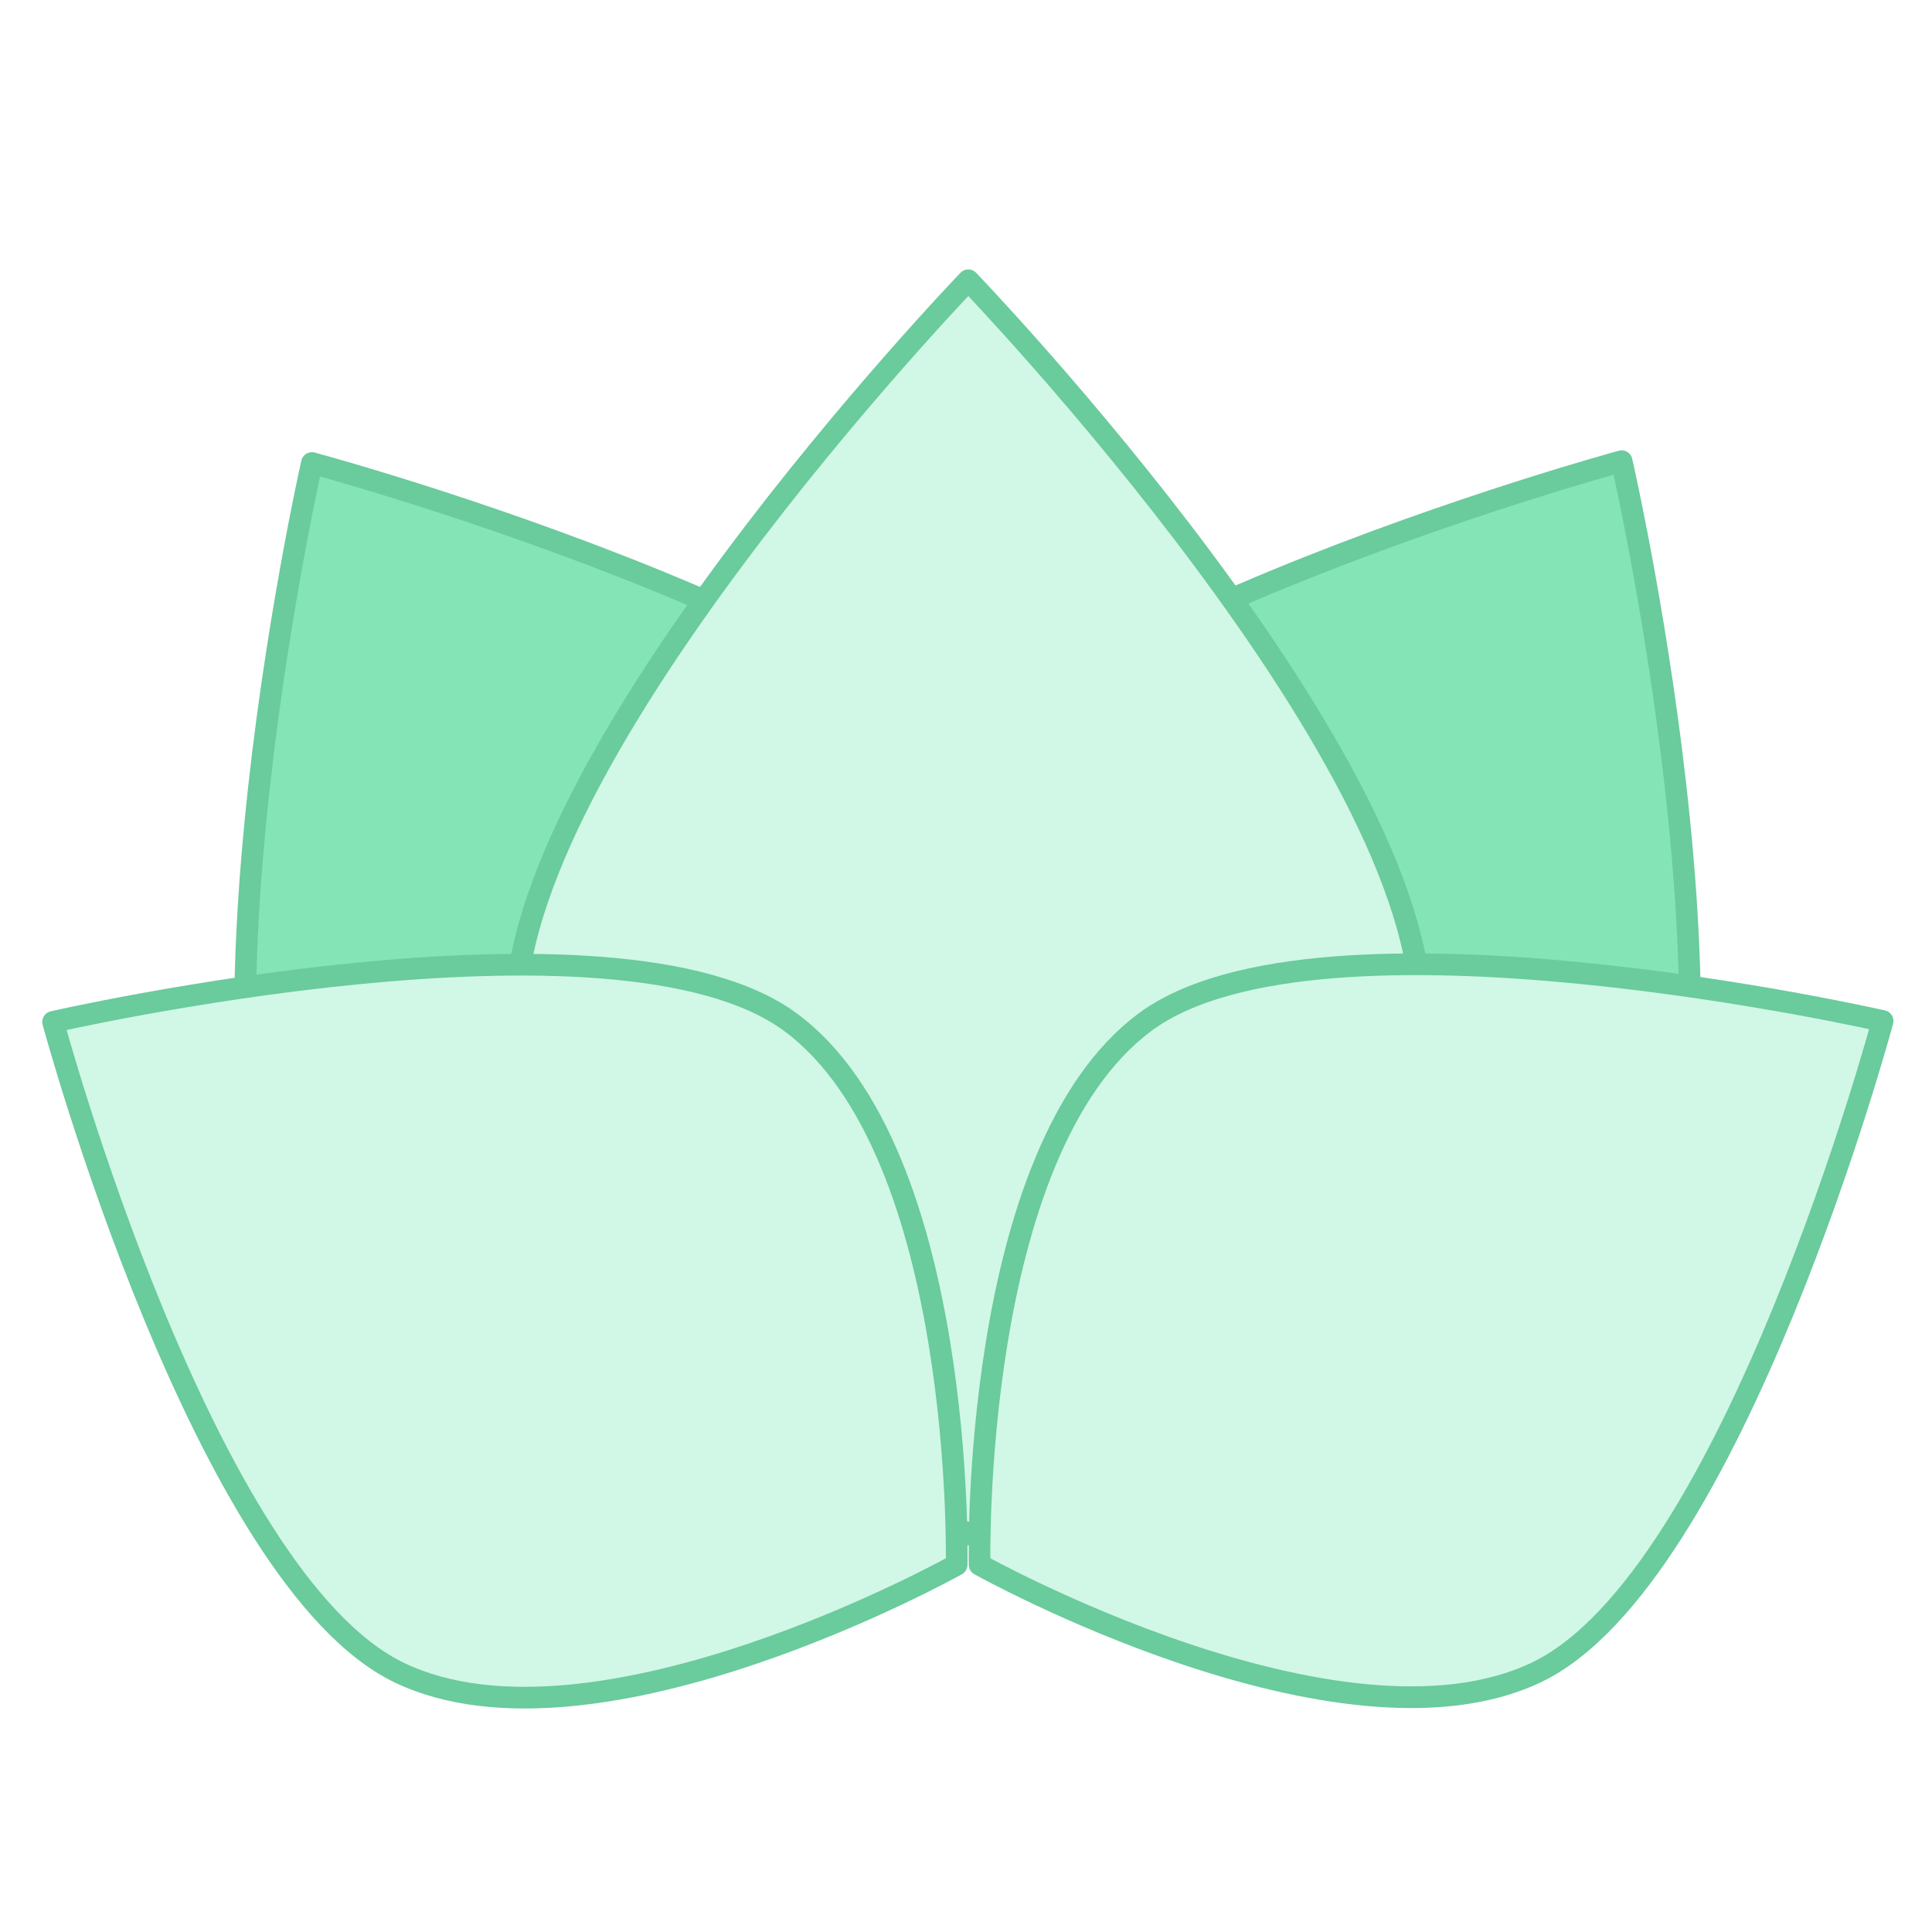
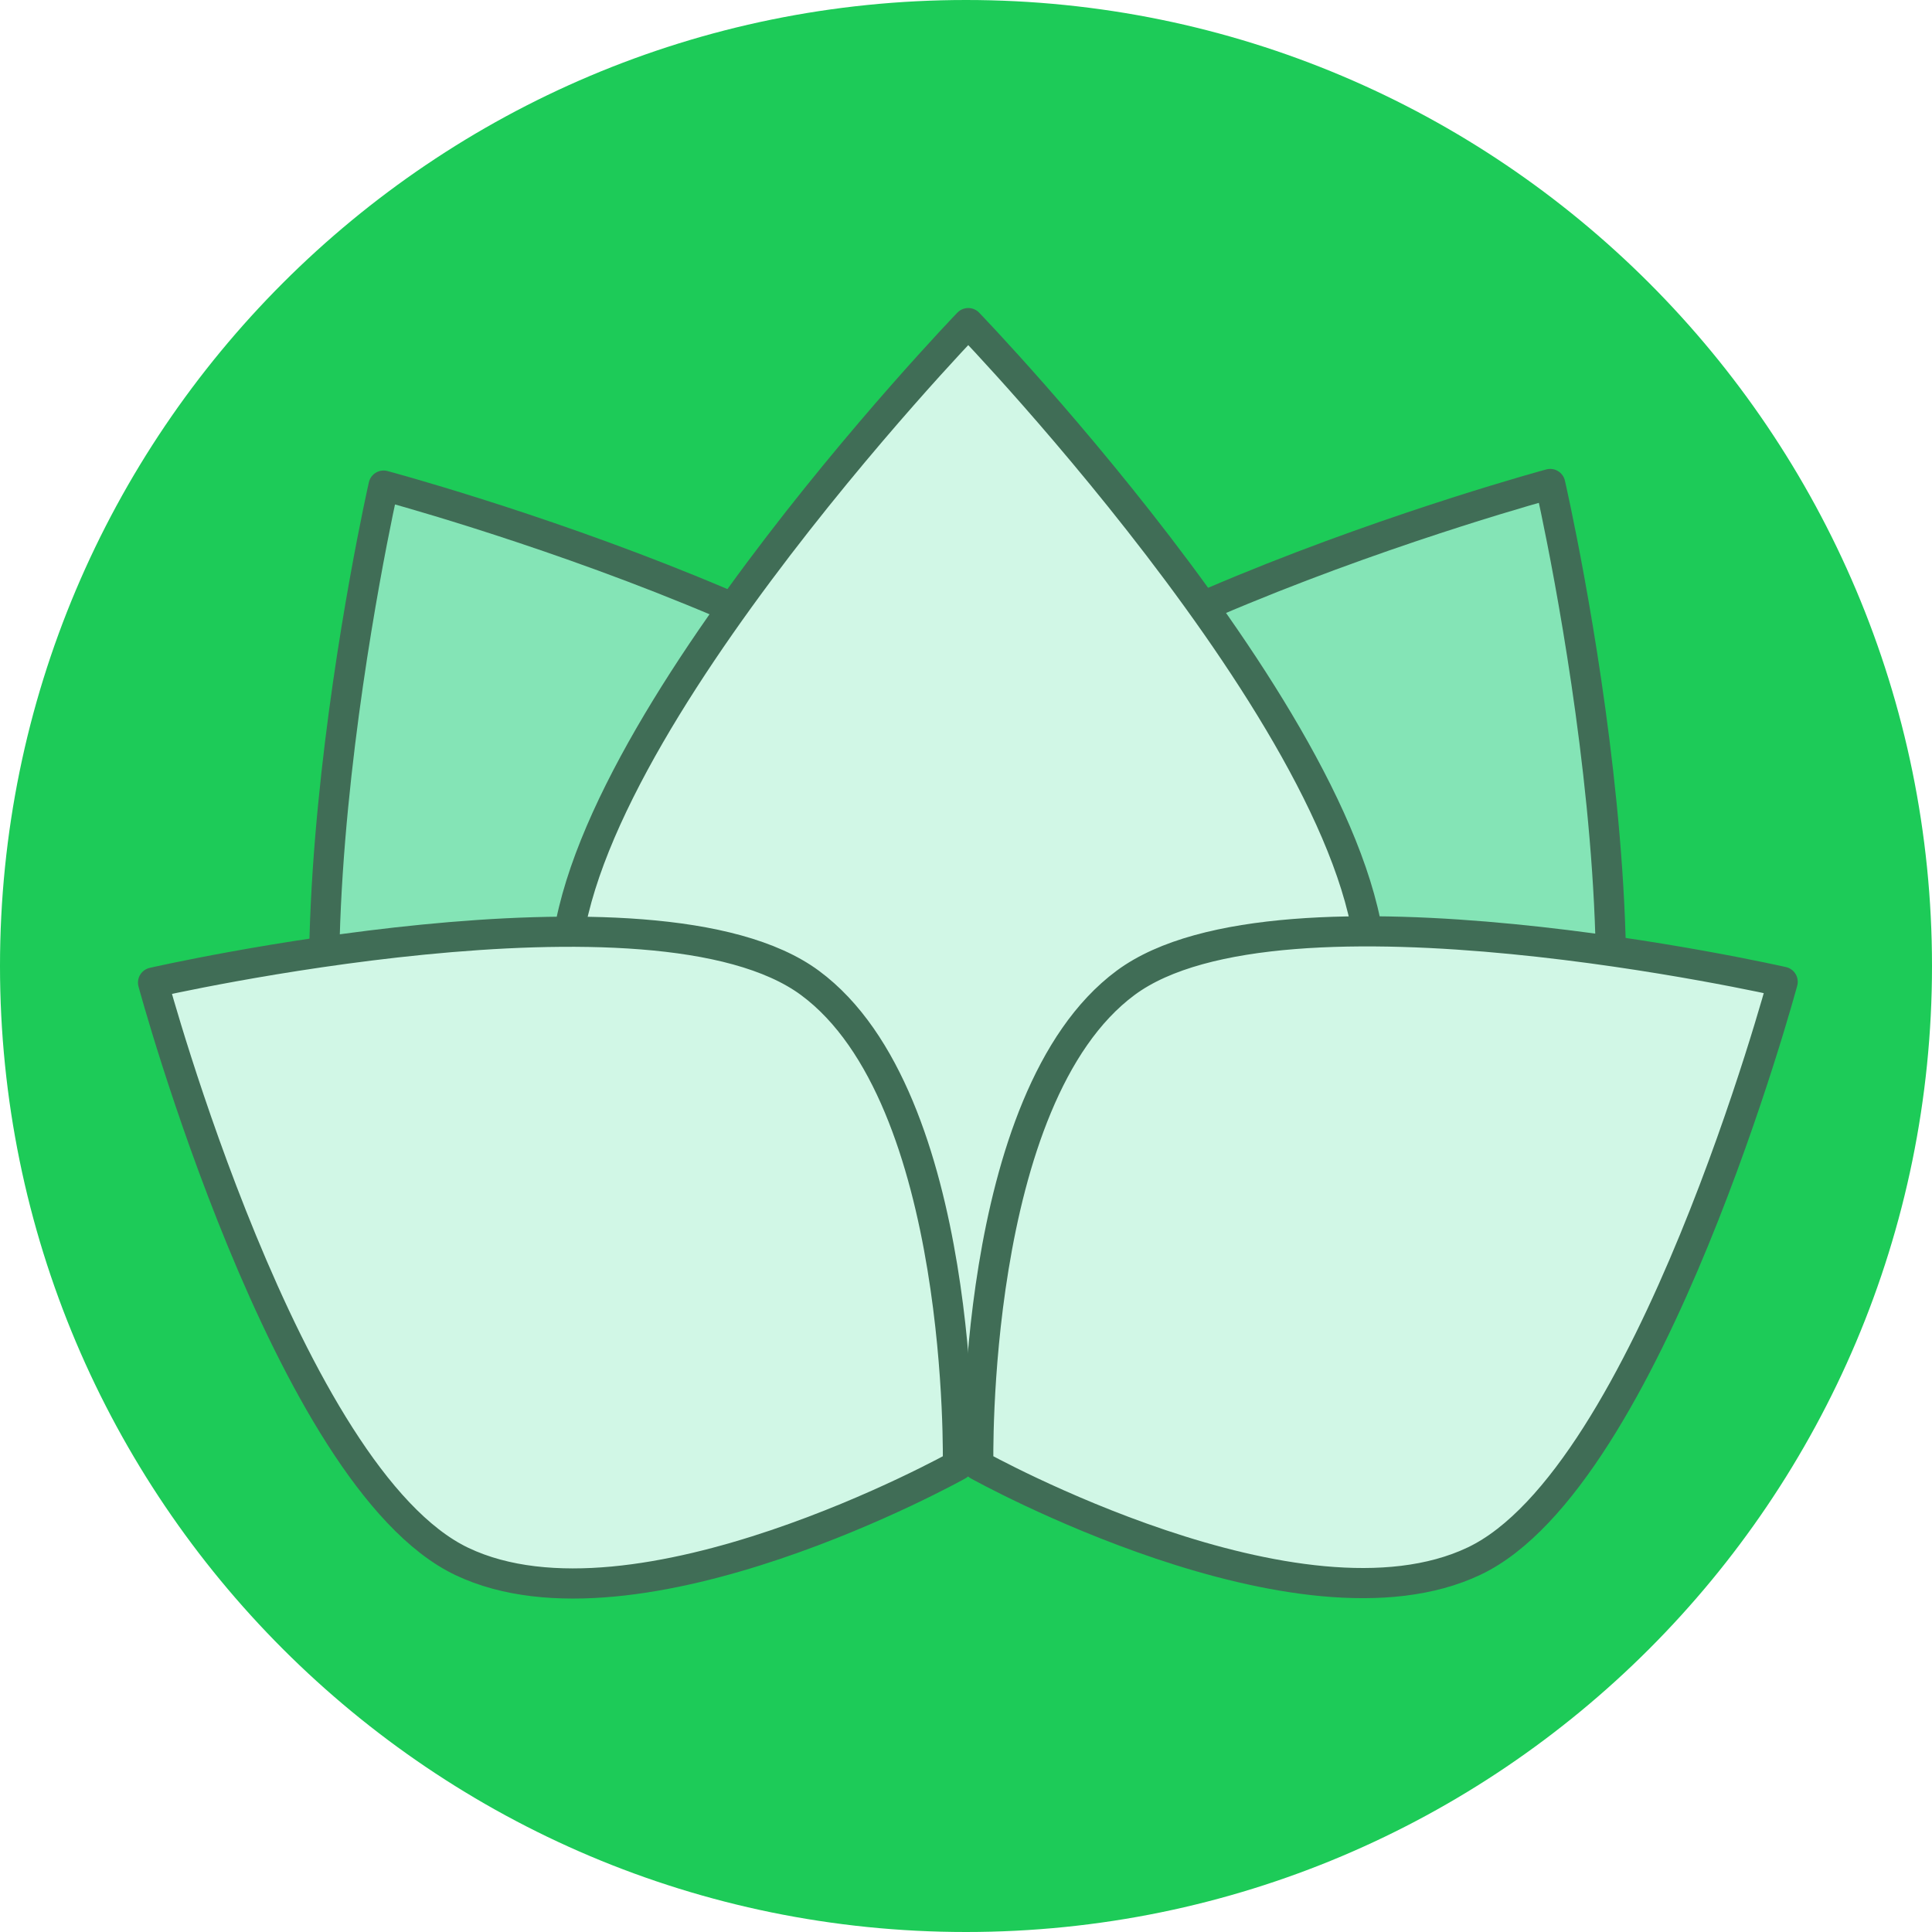
<svg xmlns="http://www.w3.org/2000/svg" width="128" height="128" id="svg4216" version="1.1" viewBox="0 0 128 128">
  <defs id="defs4218" />
  <g id="layer1" transform="translate(0,64)">
-     <path style="fill:#84e4b6;fill-opacity:1;fill-rule:evenodd;stroke:#6acb9c;stroke-width:1.436;stroke-linecap:round;stroke-linejoin:round;stroke-miterlimit:4;stroke-dasharray:none;stroke-opacity:1" d="m 107.438,-33.444 c 0,0 -43.934,11.887 -51.3,27.368 -7.366,15.481 8.556,43.892 8.556,43.892 0,0 32.561,0.671 42.751,-13.116 10.19,-13.787 -0.007,-58.144 -0.007,-58.144" id="path4170-9" />
-     <path style="fill:#84e4b6;fill-opacity:1;fill-rule:evenodd;stroke:#6acb9c;stroke-width:1.436;stroke-linecap:round;stroke-linejoin:round;stroke-miterlimit:4;stroke-dasharray:none;stroke-opacity:1" d="m 20.666,-33.324 c 0,0 -10.074,44.385 0.154,58.144 10.228,13.758 42.787,12.997 42.787,12.997 0,0 15.843,-28.455 8.434,-43.915 -7.409,-15.46 -51.376,-27.225 -51.376,-27.225" id="path4170-9-2" />
-     <path style="fill:#d1f7e6;fill-opacity:1;fill-rule:evenodd;stroke:#6acb9c;stroke-width:1.436;stroke-linecap:round;stroke-linejoin:round;stroke-miterlimit:4;stroke-dasharray:none;stroke-opacity:1" d="m 64.152,-45.431 c 0,0 -31.561,32.794 -29.915,49.858 1.647,17.064 29.915,33.239 29.915,33.239 0,0 28.268,-16.174 29.915,-33.239 1.647,-17.064 -29.915,-49.858 -29.915,-49.858" id="path4170" />
-     <path style="fill:#d1f7e6;fill-opacity:1;fill-rule:evenodd;stroke:#6acb9c;stroke-width:1.436;stroke-linecap:round;stroke-linejoin:round;stroke-miterlimit:4;stroke-dasharray:none;stroke-opacity:1" d="m 3.518,3.703 c 0,0 9.965,36.931 22.971,43.131 13.006,6.199 36.893,-7.165 36.893,-7.165 0,0 0.583,-27.365 -10.998,-35.937 C 40.803,-4.841 3.518,3.703 3.518,3.703" id="path4170-9-2-2" />
-     <path style="fill:#d1f7e6;fill-opacity:1;fill-rule:evenodd;stroke:#6acb9c;stroke-width:1.436;stroke-linecap:round;stroke-linejoin:round;stroke-miterlimit:4;stroke-dasharray:none;stroke-opacity:1" d="m 124.728,3.644 c 0,0 -37.294,-8.507 -48.866,0.076 -11.572,8.583 -10.963,35.948 -10.963,35.948 0,0 23.9,13.341 36.9,7.129 C 114.799,40.585 124.728,3.644 124.728,3.644" id="path4170-9-2-2-6" />
+     <circle style="opacity:1;fill:#1dcb58;fill-opacity:1;stroke:none;stroke-width:1.5;stroke-miterlimit:4;stroke-dasharray:none;stroke-opacity:1" id="path838" cx="64" cy="0" r="64" />
+     <g id="g834" transform="matrix(0.8907087,0,0,0.8892259,7.008069,-2.194858)" style="stroke-width:2.247;stroke-miterlimit:4;stroke-dasharray:none">
+       <path id="path4170-9" d="m 107.438,-33.444 c 0,0 -43.934,11.887 -51.3,27.368 -7.366,15.481 8.556,43.892 8.556,43.892 0,0 32.561,0.671 42.751,-13.116 10.19,-13.787 -0.007,-58.144 -0.007,-58.144" style="fill:#84e4b6;fill-opacity:1;fill-rule:evenodd;stroke:#406d56;stroke-width:2.247;stroke-linecap:round;stroke-linejoin:round;stroke-miterlimit:4;stroke-dasharray:none;stroke-opacity:1" />
+       <path id="path4170-9-2" d="m 20.666,-33.324 c 0,0 -10.074,44.385 0.154,58.144 10.228,13.758 42.787,12.997 42.787,12.997 0,0 15.843,-28.455 8.434,-43.915 -7.409,-15.46 -51.376,-27.225 -51.376,-27.225" style="fill:#84e4b6;fill-opacity:1;fill-rule:evenodd;stroke:#406d56;stroke-width:2.247;stroke-linecap:round;stroke-linejoin:round;stroke-miterlimit:4;stroke-dasharray:none;stroke-opacity:1" />
+       <path id="path4170" d="m 64.152,-45.431 c 0,0 -31.561,32.794 -29.915,49.858 1.647,17.064 29.915,33.239 29.915,33.239 0,0 28.268,-16.174 29.915,-33.239 1.647,-17.064 -29.915,-49.858 -29.915,-49.858" style="fill:#d1f7e6;fill-opacity:1;fill-rule:evenodd;stroke:#406d56;stroke-width:2.247;stroke-linecap:round;stroke-linejoin:round;stroke-miterlimit:4;stroke-dasharray:none;stroke-opacity:1" />
+       <path id="path4170-9-2-2" d="m 3.518,3.703 c 0,0 9.965,36.931 22.971,43.131 13.006,6.199 36.893,-7.165 36.893,-7.165 0,0 0.583,-27.365 -10.998,-35.937 C 40.803,-4.841 3.518,3.703 3.518,3.703" style="fill:#d1f7e6;fill-opacity:1;fill-rule:evenodd;stroke:#406d56;stroke-width:2.247;stroke-linecap:round;stroke-linejoin:round;stroke-miterlimit:4;stroke-dasharray:none;stroke-opacity:1" />
+       <path id="path4170-9-2-2-6" d="m 124.728,3.644 c 0,0 -37.294,-8.507 -48.866,0.076 -11.572,8.583 -10.963,35.948 -10.963,35.948 0,0 23.9,13.341 36.9,7.129 C 114.799,40.585 124.728,3.644 124.728,3.644" style="fill:#d1f7e6;fill-opacity:1;fill-rule:evenodd;stroke:#406d56;stroke-width:2.247;stroke-linecap:round;stroke-linejoin:round;stroke-miterlimit:4;stroke-dasharray:none;stroke-opacity:1" />
+     </g>
  </g>
</svg>
